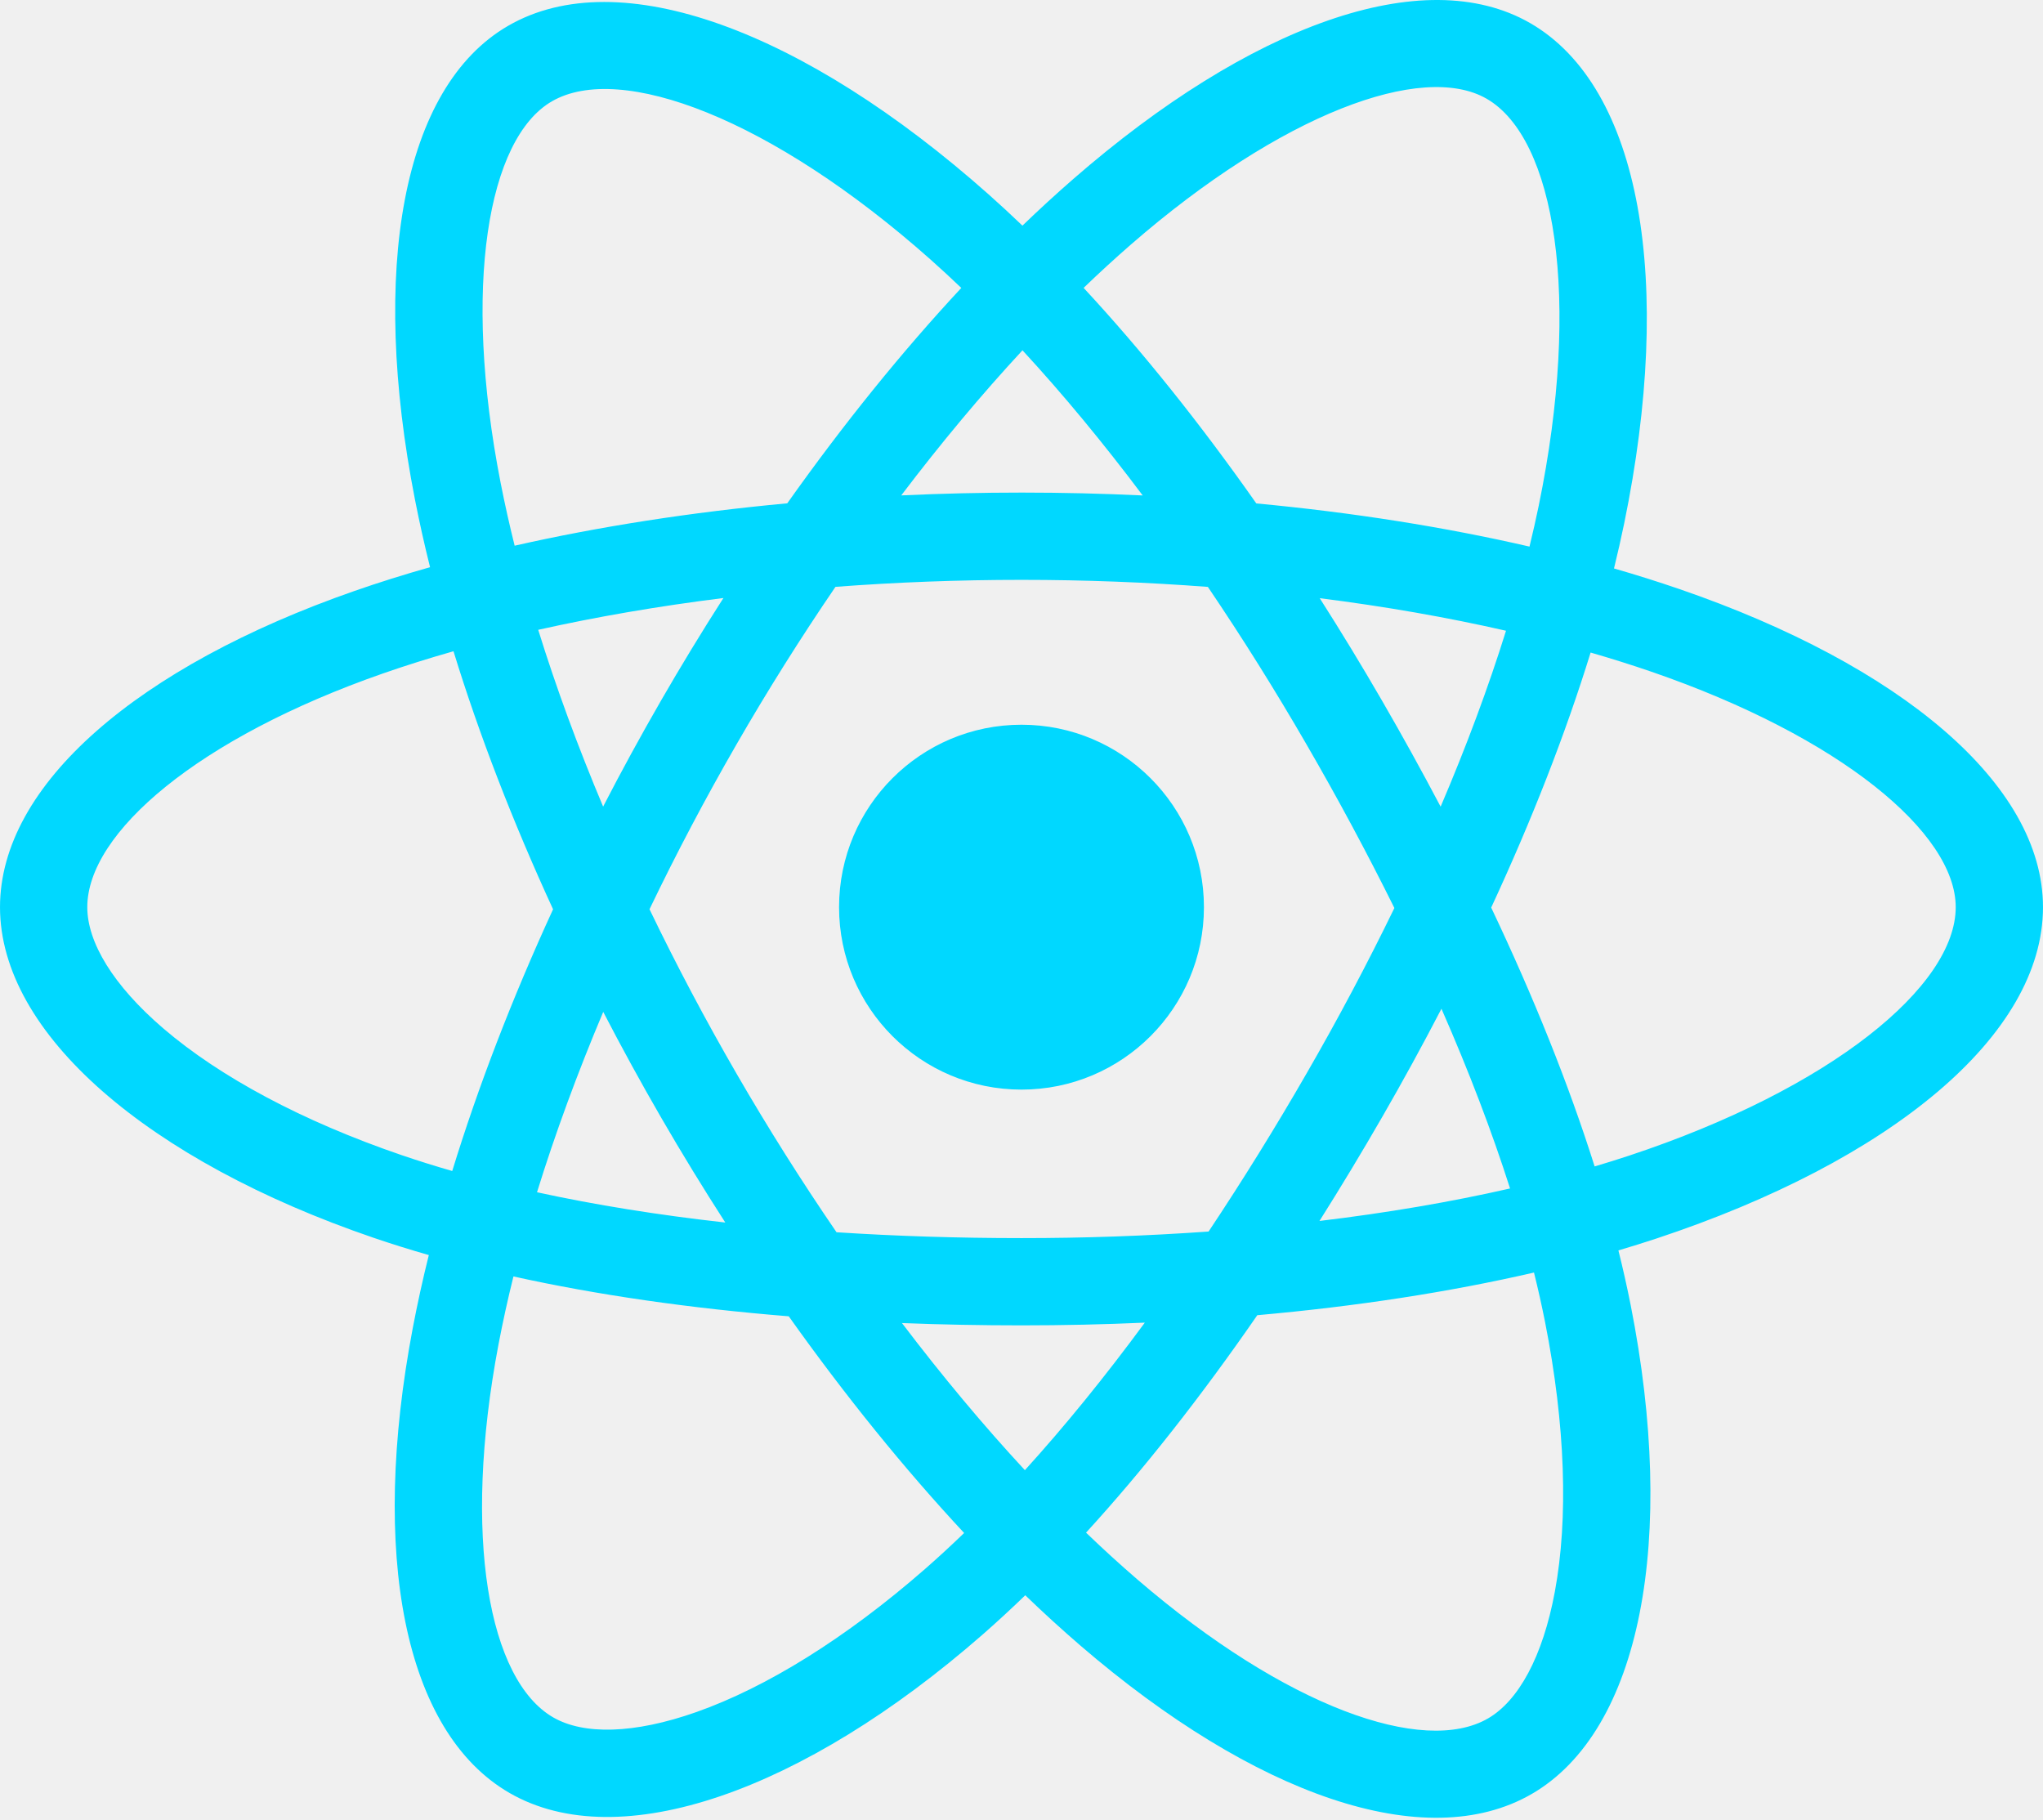
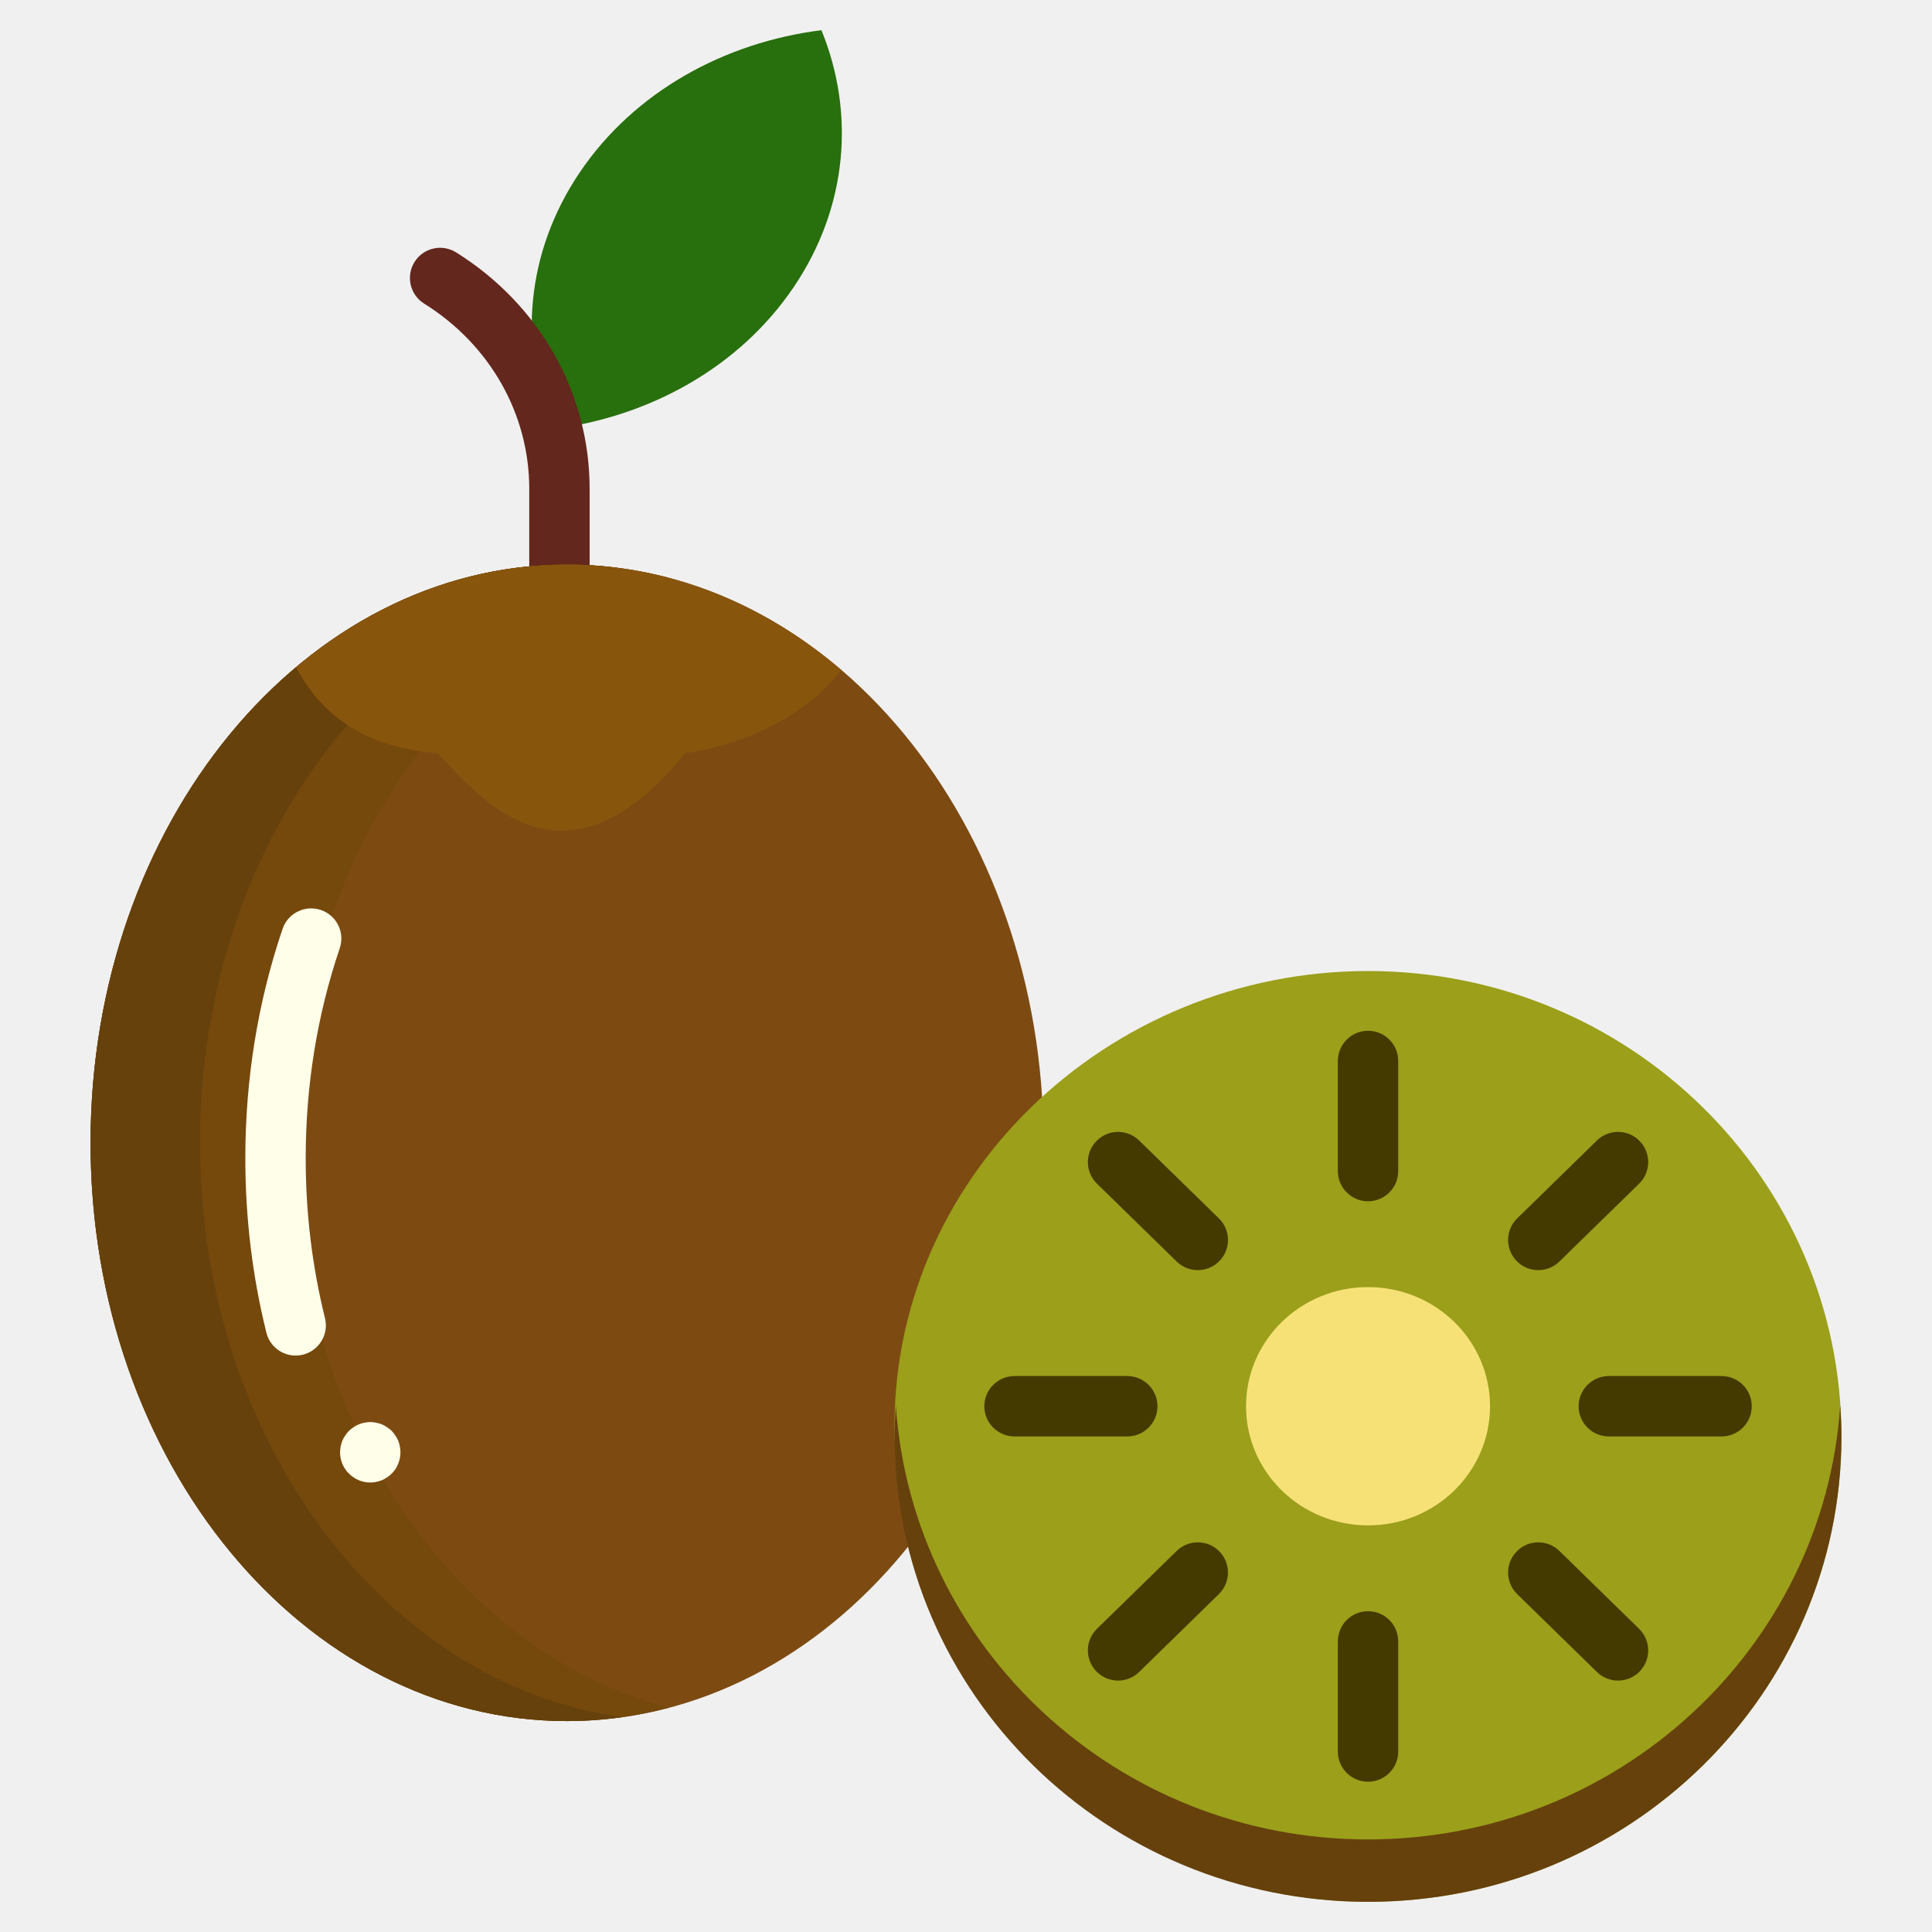
- <svg xmlns="http://www.w3.org/2000/svg" aria-hidden="true" role="img" class="iconify iconify--logos" width="35.93" height="32" preserveAspectRatio="xMidYMid meet" viewBox="0 0 256 228">
-   <path fill="#00D8FF" d="M210.483 73.824a171.49 171.49 0 0 0-8.24-2.597c.465-1.9.893-3.777 1.273-5.621c6.238-30.281 2.16-54.676-11.769-62.708c-13.355-7.7-35.196.329-57.254 19.526a171.23 171.23 0 0 0-6.375 5.848a155.866 155.866 0 0 0-4.241-3.917C100.759 3.829 77.587-4.822 63.673 3.233C50.33 10.957 46.379 33.89 51.995 62.588a170.974 170.974 0 0 0 1.892 8.48c-3.28.932-6.445 1.924-9.474 2.98C17.309 83.498 0 98.307 0 113.668c0 15.865 18.582 31.778 46.812 41.427a145.52 145.52 0 0 0 6.921 2.165a167.467 167.467 0 0 0-2.01 9.138c-5.354 28.2-1.173 50.591 12.134 58.266c13.744 7.926 36.812-.22 59.273-19.855a145.567 145.567 0 0 0 5.342-4.923a168.064 168.064 0 0 0 6.92 6.314c21.758 18.722 43.246 26.282 56.54 18.586c13.731-7.949 18.194-32.003 12.4-61.268a145.016 145.016 0 0 0-1.535-6.842c1.62-.48 3.21-.974 4.76-1.488c29.348-9.723 48.443-25.443 48.443-41.52c0-15.417-17.868-30.326-45.517-39.844Zm-6.365 70.984c-1.4.463-2.836.91-4.3 1.345c-3.24-10.257-7.612-21.163-12.963-32.432c5.106-11 9.31-21.767 12.459-31.957c2.619.758 5.16 1.557 7.61 2.4c23.69 8.156 38.14 20.213 38.14 29.504c0 9.896-15.606 22.743-40.946 31.14Zm-10.514 20.834c2.562 12.94 2.927 24.64 1.23 33.787c-1.524 8.219-4.59 13.698-8.382 15.893c-8.067 4.67-25.32-1.4-43.927-17.412a156.726 156.726 0 0 1-6.437-5.87c7.214-7.889 14.423-17.06 21.459-27.246c12.376-1.098 24.068-2.894 34.671-5.345a134.17 134.17 0 0 1 1.386 6.193ZM87.276 214.515c-7.882 2.783-14.16 2.863-17.955.675c-8.075-4.657-11.432-22.636-6.853-46.752a156.923 156.923 0 0 1 1.869-8.499c10.486 2.32 22.093 3.988 34.498 4.994c7.084 9.967 14.501 19.128 21.976 27.15a134.668 134.668 0 0 1-4.877 4.492c-9.933 8.682-19.886 14.842-28.658 17.94ZM50.35 144.747c-12.483-4.267-22.792-9.812-29.858-15.863c-6.35-5.437-9.555-10.836-9.555-15.216c0-9.322 13.897-21.212 37.076-29.293c2.813-.98 5.757-1.905 8.812-2.773c3.204 10.42 7.406 21.315 12.477 32.332c-5.137 11.18-9.399 22.249-12.634 32.792a134.718 134.718 0 0 1-6.318-1.979Zm12.378-84.26c-4.811-24.587-1.616-43.134 6.425-47.789c8.564-4.958 27.502 2.111 47.463 19.835a144.318 144.318 0 0 1 3.841 3.545c-7.438 7.987-14.787 17.08-21.808 26.988c-12.04 1.116-23.565 2.908-34.161 5.309a160.342 160.342 0 0 1-1.76-7.887Zm110.427 27.268a347.8 347.8 0 0 0-7.785-12.803c8.168 1.033 15.994 2.404 23.343 4.08c-2.206 7.072-4.956 14.465-8.193 22.045a381.151 381.151 0 0 0-7.365-13.322Zm-45.032-43.861c5.044 5.465 10.096 11.566 15.065 18.186a322.04 322.04 0 0 0-30.257-.006c4.974-6.559 10.069-12.652 15.192-18.18ZM82.802 87.83a323.167 323.167 0 0 0-7.227 13.238c-3.184-7.553-5.909-14.98-8.134-22.152c7.304-1.634 15.093-2.97 23.209-3.984a321.524 321.524 0 0 0-7.848 12.897Zm8.081 65.352c-8.385-.936-16.291-2.203-23.593-3.793c2.26-7.3 5.045-14.885 8.298-22.6a321.187 321.187 0 0 0 7.257 13.246c2.594 4.48 5.28 8.868 8.038 13.147Zm37.542 31.03c-5.184-5.592-10.354-11.779-15.403-18.433c4.902.192 9.899.29 14.978.29c5.218 0 10.376-.117 15.453-.343c-4.985 6.774-10.018 12.97-15.028 18.486Zm52.198-57.817c3.422 7.8 6.306 15.345 8.596 22.52c-7.422 1.694-15.436 3.058-23.88 4.071a382.417 382.417 0 0 0 7.859-13.026a347.403 347.403 0 0 0 7.425-13.565Zm-16.898 8.101a358.557 358.557 0 0 1-12.281 19.815a329.4 329.4 0 0 1-23.444.823c-7.967 0-15.716-.248-23.178-.732a310.202 310.202 0 0 1-12.513-19.846h.001a307.41 307.41 0 0 1-10.923-20.627a310.278 310.278 0 0 1 10.89-20.637l-.001.001a307.318 307.318 0 0 1 12.413-19.761c7.613-.576 15.42-.876 23.31-.876H128c7.926 0 15.743.303 23.354.883a329.357 329.357 0 0 1 12.335 19.695a358.489 358.489 0 0 1 11.036 20.54a329.472 329.472 0 0 1-11 20.722Zm22.56-122.124c8.572 4.944 11.906 24.881 6.52 51.026c-.344 1.668-.73 3.367-1.15 5.09c-10.622-2.452-22.155-4.275-34.23-5.408c-7.034-10.017-14.323-19.124-21.64-27.008a160.789 160.789 0 0 1 5.888-5.4c18.9-16.447 36.564-22.941 44.612-18.3ZM128 90.808c12.625 0 22.86 10.235 22.86 22.86s-10.235 22.86-22.86 22.86s-22.86-10.235-22.86-22.86s10.235-22.86 22.86-22.86Z" />
+ <svg xmlns="http://www.w3.org/2000/svg" width="800px" height="800px" viewBox="0 0 128 128" version="1.1" xml:space="preserve">
+   <style type="text/css">
+ 	.st0{fill:#69A401;}
+ 	.st1{fill:#EFE691;}
+ 	.st2{fill:#B20000;}
+ 	.st3{fill:#DF1801;}
+ 	.st4{fill:#F40603;}
+ 	.st5{fill:#FFEEEE;}
+ 	.st6{fill:#847B3C;}
+ 	.st7{fill:#CEB600;}
+ 	.st8{fill:#F8CD02;}
+ 	.st9{fill:#F7C800;}
+ 	.st10{fill:#F6E8B9;}
+ 	.st11{fill:#F6E9CA;}
+ 	.st12{fill:#CF8A11;}
+ 	.st13{fill:#286F0D;}
+ 	.st14{fill:#63271D;}
+ 	.st15{fill:#EB8102;}
+ 	.st16{fill:#E37303;}
+ 	.st17{fill:#D97102;}
+ 	.st18{fill:#BF6302;}
+ 	.st19{fill:#EA9735;}
+ 	.st20{fill:#3E1A01;}
+ 	.st21{fill:#C96A0A;}
+ 	.st22{fill:#CE2335;}
+ 	.st23{fill:#C0242D;}
+ 	.st24{fill:#BA1A23;}
+ 	.st25{fill:#F9DCC7;}
+ 	.st26{fill:#DBE2CE;}
+ 	.st27{fill:#7D4B12;}
+ 	.st28{fill:#75480C;}
+ 	.st29{fill:#66410C;}
+ 	.st30{fill:#88550D;}
+ 	.st31{fill:#FFFEE9;}
+ 	.st32{fill:#9B9F1A;}
+ 	.st33{fill:#F6E177;}
+ 	.st34{fill:#443A00;}
+ 	.st35{fill:#305209;}
+ 	.st36{fill:#7F7C04;}
+ 	.st37{fill:#BAB424;}
+ 	.st38{fill:#F7CF43;}
+ 	.st39{fill:#DE940E;}
+ 	.st40{fill:#5F570A;}
+ 	.st41{fill:#175424;}
+ 	.st42{fill:#215B25;}
+ 	.st43{fill:#1B5020;}
+ 	.st44{fill:#C0F9C0;}
+ 	.st45{fill:#F3DA78;}
+ 	.st46{fill:#BC441C;}
+ 	.st47{fill:#148E2E;}
+ 	.st48{fill:#283767;}
+ 	.st49{fill:#425285;}
+ 	.st50{fill:#CFDFFF;}
+ 	.st51{fill:#1F2C55;}
+ 	.st52{fill:#776220;}
+ 	.st53{fill:#90236B;}
+ 	.st54{fill:#5D1A47;}
+ 	.st55{fill:#99499A;}
+ 	.st56{fill:#FCCAFA;}
+ 	.st57{fill:#917C31;}
+ 	.st58{fill:#F4C435;}
+ 	.st59{fill:#F1BC02;}
+ 	.st60{fill:#F0B102;}
+ 	.st61{fill:#F1F7BA;}
+ 	.st62{fill:#E3DCB9;}
+ 	.st63{fill:#BD6800;}
+ 	.st64{fill:#E19704;}
+ 	.st65{fill:#B2CA2B;}
+ 	.st66{fill:#AFC20F;}
+ 	.st67{fill:#B9CB00;}
+ 	.st68{fill:#E5F392;}
+ 	.st69{fill:#F78202;}
+ 	.st70{fill:#F79613;}
+ 	.st71{fill:#331F07;}
+ 	.st72{fill:#402B16;}
+ 	.st73{fill:#669404;}
+ 	.st74{fill:#F58E13;}
+ 	.st75{fill:#D87117;}
+ 	.st76{fill:#216604;}
+ 	.st77{fill:#286D08;}
+ 	.st78{fill:#C8C625;}
+ 	.st79{fill:#2C441F;}
+ 	.st80{fill:#F1E6BF;}
+ 	.st81{fill:#F2BE2E;}
+ 	.st82{fill:#BF8F33;}
+ 	.st83{fill:#568804;}
+ 	.st84{fill:#669614;}
+ 	.st85{fill:#688E0C;}
+ 	.st86{fill:#4C7005;}
+ 	.st87{fill:#A0CA49;}
+ 	.st88{fill:#99BD70;}
+ 	.st89{fill:#78AA25;}
+ 	.st90{fill:#4B7C23;}
+ 	.st91{fill:#EADBC8;}
+ 	.st92{fill:#F0D5B0;}
+ 	.st93{fill:#DF2B2B;}
+ 	.st94{fill:#D1262C;}
+ 	.st95{fill:#B7252C;}
+ 	.st96{fill:#46670C;}
+ 	.st97{fill:#F49D5B;}
+ 	.st98{fill:#F57A55;}
+ 	.st99{fill:#F1C3A7;}
+ 	.st100{fill:#CC0917;}
+ 	.st101{fill:#DC1035;}
+ 	.st102{fill:#9BAC0F;}
+ 	.st103{fill:#667A1D;}
+ 	.st104{fill:#7A9D18;}
+ 	.st105{fill:#F6F7E6;}
+ 	.st106{fill:#F0194D;}
+ 	.st107{fill:#362420;}
+ 	.st108{fill:#530618;}
+ 	.st109{fill:#44041A;}
+ 	.st110{fill:#490419;}
+ 	.st111{fill:#F8A459;}
+ 	.st112{fill:#871B22;}
+ 	.st113{fill:#600613;}
+ 	.st114{fill:#F8C790;}
+ 	.st115{fill:#447832;}
+ 	.st116{fill:#7C473D;}
+ 	.st117{fill:#441432;}
+ 	.st118{fill:#51163F;}
+ 	.st119{fill:#5B1A41;}
+ 	.st120{fill:#FCEBF9;}
+ 	.st121{fill:#ECE5CE;}
+ 	.st122{fill:#BC3E2C;}
+ 	.st123{fill:#A60F26;}
+ 	.st124{fill:#C61632;}
+ 	.st125{fill:#BD1331;}
+ 	.st126{fill:#F8B772;}
+ 	.st127{fill:#F7DDAC;}
+ 	.st128{fill:#850E11;}
+ 	.st129{fill:#191200;}
+ 	.st130{fill:#553D2D;}
+ 	.st131{fill:#F9E2D2;}
+ 	.st132{fill:#CA8937;}
+ 	.st133{fill:#462D16;}
+ 	.st134{fill:#6D8916;}
+ 	.st135{fill:#96B54E;}
+ 	.st136{fill:#E3E2DE;}
+ 	.st137{fill:#261811;}
+ 	.st138{fill:#525C11;}
+ 	.st139{fill:#14581E;}
+ 	.st140{fill:#3D7712;}
+ 	.st141{fill:#9BC148;}
+ 	.st142{fill:#E22434;}
+ 	.st143{fill:#C6DD9E;}
+ 	.st144{fill:#F89A07;}
+ 	.st145{fill:#F7A410;}
+ 	.st146{fill:#F8AB19;}
+ 	.st147{fill:#F7B81C;}
+ 	.st148{fill:#E5870A;}
+ 	.st149{fill:#97A304;}
+ 	.st150{fill:#A88C5C;}
+ 	.st151{fill:#ADC21E;}
+ 	.st152{fill:#A3BA0B;}
+ 	.st153{fill:#8D9E08;}
+ 	.st154{fill:#E0DAB9;}
+ 	.st155{fill:#684219;}
+ 	.st156{fill:#777F05;}
+ 	.st157{fill:#F2E9C4;}
+ 	.st158{fill:#CBB465;}
+ 	.st159{fill:#FFF5CA;}
+ 	.st160{fill:#E52828;}
+ 	.st161{fill:#F87302;}
+ 	.st162{fill:#FF7B22;}
+ 	.st163{fill:#FC7F10;}
+ 	.st164{fill:#F8A200;}
+ 	.st165{fill:#F8DC91;}
+ 	.st166{fill:#FFFFFF;}
+ 	.st167{fill:#F5D7D5;}
+ 	.st168{fill:#EDA07A;}
+ 	.st169{fill:#FCBEBE;}
+ 	.st170{fill:#EAD991;}
+ 	.st171{fill:#582612;}
+ </style>
+   <g id="_x33_0_Mulberry" />
+   <g id="_x32_9_Star_Fruit" />
+   <g id="_x32_8_Apricot" />
+   <g id="_x32_7_Litchi" />
+   <g id="_x32_6_Kiwi">
+     <g id="XMLID_242_">
+       <g id="XMLID_170_">
+         <g id="XMLID_121_">
+           <path class="st13" d="M38.409,11.423c-3.604,5.339-4.047,11.579-1.828,17.009      c6.428-0.806,12.409-4.084,16.013-9.423S56.641,7.43,54.422,2C47.994,2.806,42.013,6.084,38.409,11.423z" id="XMLID_124_" />
+           <path class="st14" d="M37.065,41.79c-1.104,0-2-0.896-2-2v-7.397c0-4.965-2.604-9.556-6.965-12.279      c-0.937-0.585-1.222-1.819-0.637-2.756c0.585-0.937,1.818-1.222,2.756-0.637c5.539,3.459,8.846,9.318,8.846,15.672v7.397      C39.065,40.895,38.17,41.79,37.065,41.79z" />
+         </g>
+         <ellipse class="st27" cx="37.57" cy="75.715" id="XMLID_119_" rx="31.57" ry="38.311" />
+         <path class="st28" d="M19.464,75.715c0-18.354,10.638-33.685,24.838-37.43c-2.17-0.572-4.421-0.882-6.732-0.882     C20.134,37.403,6,54.556,6,75.715c0,21.159,14.134,38.311,31.57,38.311c2.311,0,4.562-0.31,6.732-0.882     C30.102,109.4,19.464,94.069,19.464,75.715z" id="XMLID_1720_" />
+         <path class="st29" d="M13.25,75.715c0-19.67,12.218-35.869,27.945-38.052c-1.19-0.165-2.398-0.259-3.625-0.259     C20.134,37.403,6,54.556,6,75.715c0,21.159,14.134,38.311,31.57,38.311c1.227,0,2.435-0.094,3.625-0.259     C25.468,111.584,13.25,95.385,13.25,75.715z" id="XMLID_1689_" />
+         <path class="st30" d="M28.99,49.896c2.899,3.085,8.454,9.823,16.387,0c0,0,6.555-0.662,10.365-5.501     c-5.139-4.399-11.404-6.992-18.171-6.992c-6.67,0-12.853,2.517-17.951,6.802C21.001,46.875,23.692,49.526,28.99,49.896z" id="XMLID_174_" />
+         <path class="st31" d="M19.587,89.81c-0.897,0-1.714-0.608-1.939-1.519c-0.926-3.729-1.395-7.612-1.395-11.543     c0-5.262,0.83-10.378,2.468-15.208c0.354-1.046,1.49-1.602,2.536-1.252c1.046,0.355,1.606,1.49,1.252,2.537     c-1.497,4.414-2.256,9.099-2.256,13.923c0,3.605,0.43,7.165,1.277,10.58c0.266,1.071-0.387,2.156-1.459,2.423     C19.908,89.791,19.746,89.81,19.587,89.81z" />
+         <path class="st31" d="M24.53,98.22c-0.53,0-1.03-0.21-1.41-0.59c-0.1-0.09-0.18-0.19-0.25-0.3c-0.08-0.11-0.14-0.23-0.19-0.351     c-0.05-0.12-0.08-0.239-0.11-0.37c-0.03-0.13-0.04-0.26-0.04-0.39s0.02-0.26,0.04-0.39c0.03-0.13,0.06-0.261,0.11-0.38     c0.05-0.12,0.12-0.23,0.19-0.341c0.07-0.109,0.15-0.21,0.25-0.31c0.09-0.09,0.19-0.17,0.3-0.24c0.11-0.08,0.23-0.14,0.35-0.189     c0.12-0.051,0.24-0.09,0.37-0.11c0.26-0.06,0.52-0.06,0.78,0c0.13,0.021,0.26,0.06,0.38,0.11c0.12,0.05,0.23,0.109,0.34,0.189     c0.11,0.07,0.21,0.15,0.31,0.24c0.09,0.1,0.17,0.2,0.24,0.31c0.08,0.11,0.14,0.221,0.19,0.341c0.05,0.119,0.09,0.25,0.11,0.38     c0.03,0.13,0.04,0.26,0.04,0.39s-0.01,0.26-0.04,0.39c-0.02,0.131-0.06,0.25-0.11,0.37c-0.05,0.12-0.11,0.24-0.18,0.351     c-0.08,0.109-0.16,0.21-0.25,0.3c-0.1,0.1-0.2,0.18-0.31,0.25c-0.11,0.07-0.22,0.14-0.34,0.189c-0.12,0.051-0.25,0.08-0.38,0.11     C24.8,98.21,24.66,98.22,24.53,98.22z" />
+       </g>
+       <g id="XMLID_241_">
+         <path class="st32" d="M122,95.167C122,112.196,107.958,126,90.636,126s-30.973-14.208-31.364-30.833     c-0.4-17.024,14.042-30.833,31.364-30.833S122,78.139,122,95.167z" id="XMLID_171_" />
+         <g id="XMLID_173_">
+           <ellipse class="st33" cx="90.636" cy="93.167" id="XMLID_172_" rx="8.083" ry="7.894" />
+           <path class="st29" d="M90.636,121.867c-16.615,0-30.203-12.702-31.286-28.766      c-0.046,0.684-0.078,1.371-0.078,2.067c0,17.029,14.042,30.833,31.364,30.833S122,112.196,122,95.167      c0-0.695-0.032-1.383-0.078-2.067C120.839,109.164,107.251,121.867,90.636,121.867z" id="XMLID_1867_" />
+           <g id="XMLID_33_">
+             <path class="st34" d="M90.636,79.588c-1.104,0-2-0.896-2-2v-7.297c0-1.104,0.896-2,2-2s2,0.896,2,2v7.297       C92.636,78.692,91.741,79.588,90.636,79.588z" />
+             <path class="st34" d="M79.357,84.151c-0.504,0-1.008-0.189-1.397-0.569l-5.283-5.16c-0.79-0.771-0.805-2.038-0.033-2.828       c0.772-0.791,2.039-0.805,2.828-0.033l5.283,5.16c0.79,0.771,0.805,2.038,0.033,2.828       C80.396,83.95,79.876,84.151,79.357,84.151z" />
+             <path class="st34" d="M74.685,95.167h-7.471c-1.104,0-2-0.896-2-2s0.896-2,2-2h7.471c1.104,0,2,0.896,2,2       S75.79,95.167,74.685,95.167z" />
+             <path class="st34" d="M74.074,111.343c-0.52,0-1.039-0.201-1.431-0.603c-0.772-0.79-0.757-2.057,0.033-2.828l5.283-5.159       c0.791-0.771,2.058-0.757,2.828,0.033c0.772,0.79,0.757,2.057-0.033,2.828l-5.283,5.159       C75.083,111.153,74.578,111.343,74.074,111.343z" />
+             <path class="st34" d="M90.636,118.043c-1.104,0-2-0.896-2-2v-7.297c0-1.104,0.896-2,2-2s2,0.896,2,2v7.297       C92.636,117.147,91.741,118.043,90.636,118.043z" />
+             <path class="st34" d="M107.198,111.343c-0.504,0-1.008-0.189-1.397-0.569l-5.283-5.159c-0.79-0.771-0.805-2.038-0.033-2.828       c0.771-0.79,2.038-0.805,2.828-0.033l5.283,5.159c0.79,0.771,0.805,2.038,0.033,2.828       C108.237,111.142,107.718,111.343,107.198,111.343z" />
+             <path class="st34" d="M114.059,95.167h-7.471c-1.104,0-2-0.896-2-2s0.896-2,2-2h7.471c1.104,0,2,0.896,2,2       S115.163,95.167,114.059,95.167z" />
+             <path class="st34" d="M101.916,84.151c-0.52,0-1.039-0.201-1.431-0.603c-0.772-0.79-0.757-2.057,0.033-2.828l5.283-5.16       c0.791-0.771,2.057-0.757,2.828,0.033c0.772,0.79,0.757,2.057-0.033,2.828l-5.283,5.16       C102.924,83.962,102.419,84.151,101.916,84.151z" />
+           </g>
+         </g>
+       </g>
+     </g>
+   </g>
+   <g id="_x32_5_Jackfruit" />
+   <g id="_x32_4_Avacado" />
+   <g id="_x32_3_Blueberry" />
+   <g id="_x32_2_Purple_Grapes" />
+   <g id="_x32_1_Melon" />
+   <g id="_x32_0_Green_Grapes" />
+   <g id="_x31_9_Papaya" />
+   <g id="_x31_8_Pineapple" />
+   <g id="_x31_7_Banana" />
+   <g id="_x31_6_Tender_Coconut" />
+   <g id="_x31_5_Strawberry" />
+   <g id="_x31_4_Dragon_Fruit" />
+   <g id="_x31_3_Plum" />
+   <g id="_x31_2_Fig" />
+   <g id="_x31_1_Peach" />
+   <g id="_x31_0_Cherry" />
+   <g id="_x30_9_Sapota" />
+   <g id="_x30_8_Custard_Apple" />
+   <g id="_x30_7_Watermelon" />
+   <g id="_x30_6_Mango" />
+   <g id="_x30_5_Pear" />
+   <g id="_x30_4_Guava" />
+   <g id="_x30_3_Pomegranate" />
+   <g id="_x30_2_Orange" />
+   <g id="_x30_1_Apple" />
</svg>
